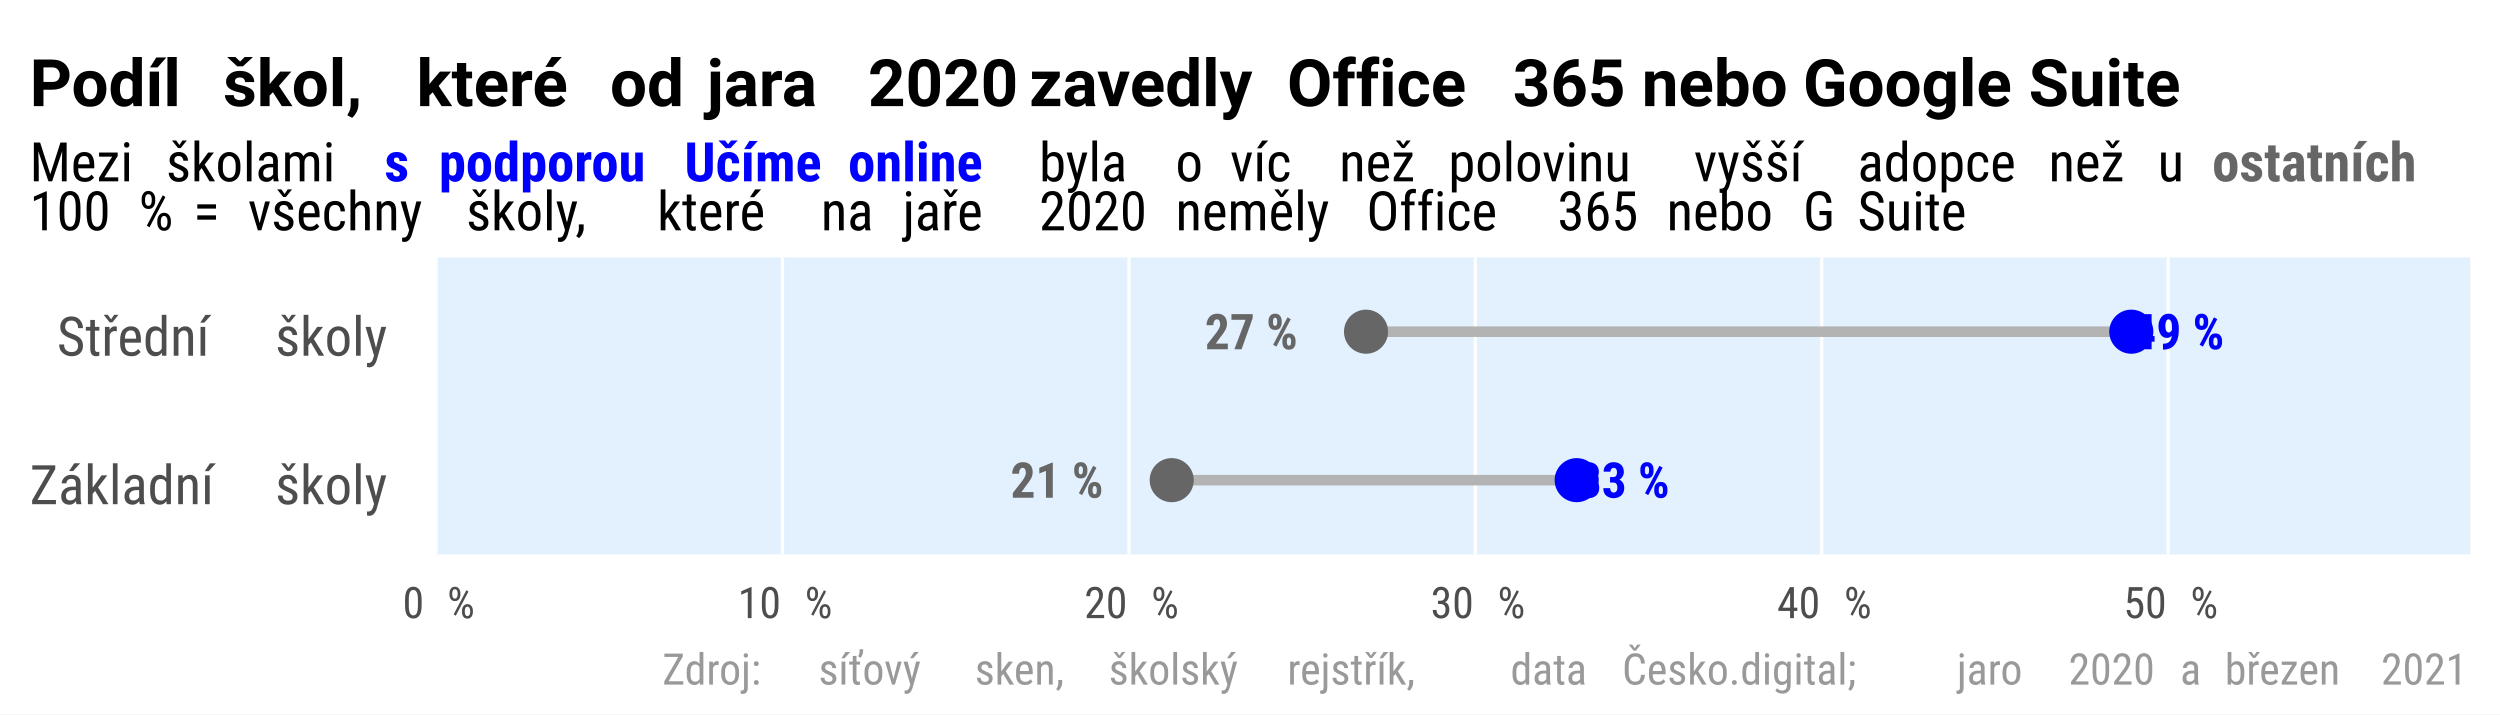
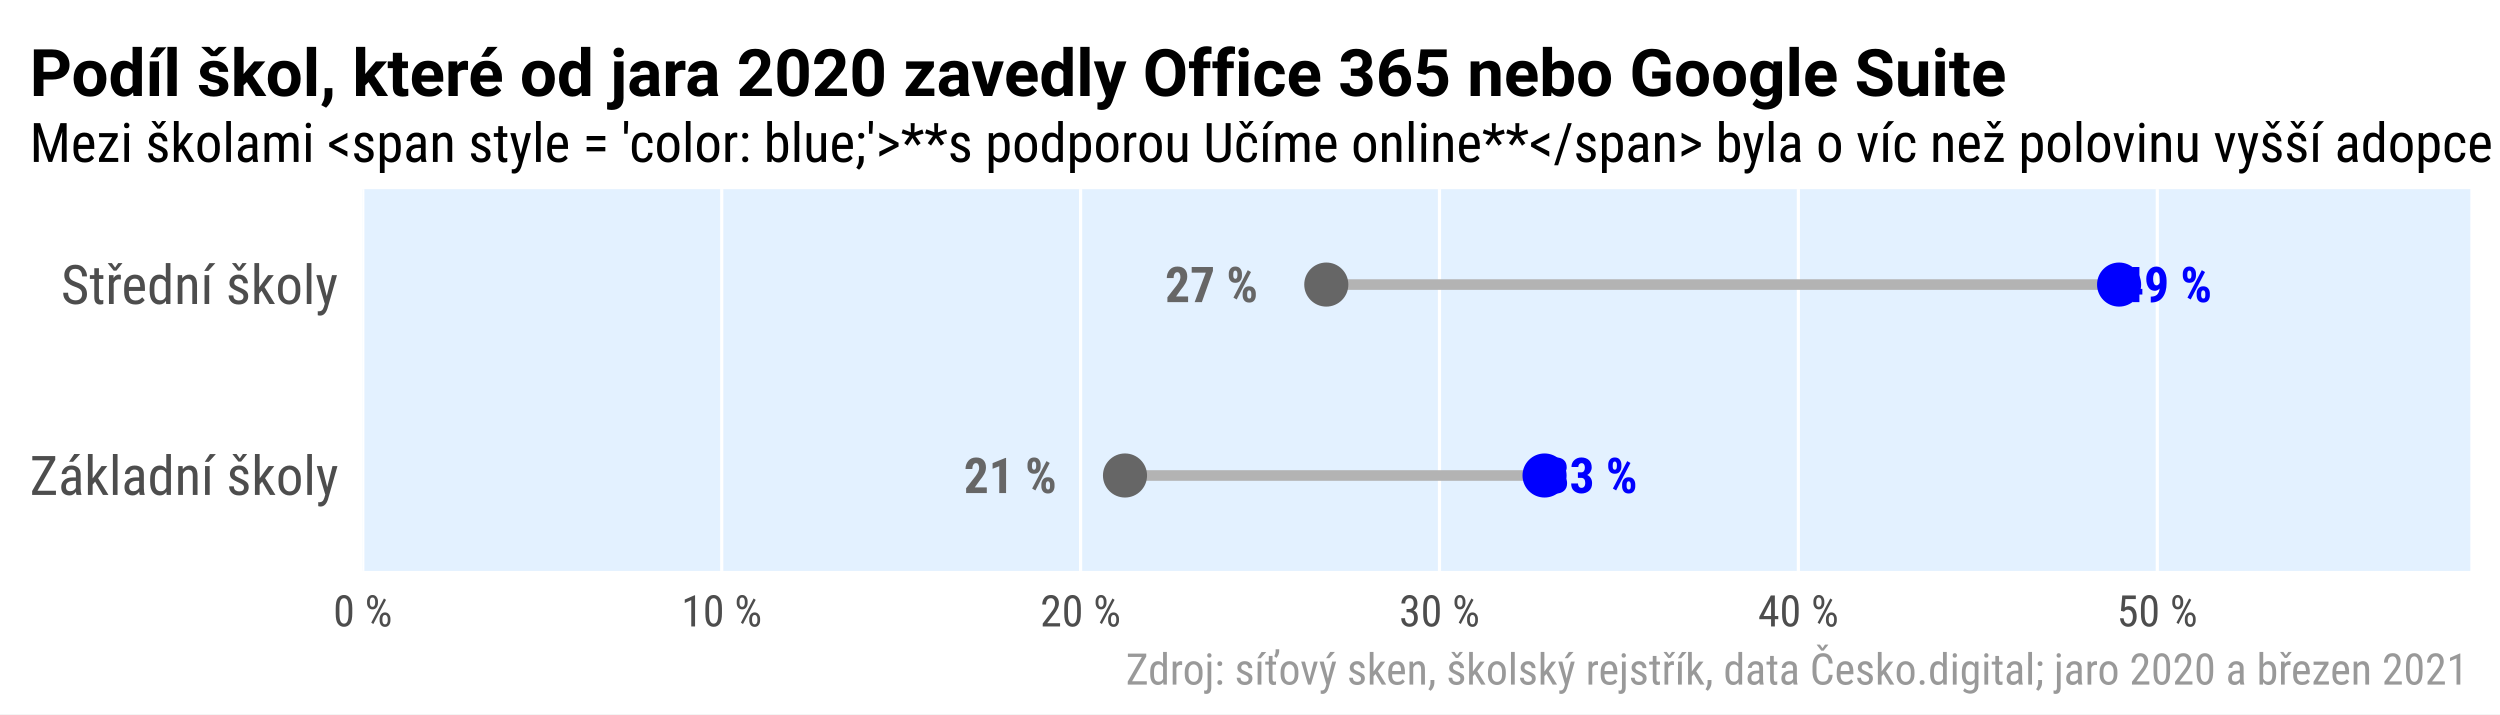
<svg xmlns="http://www.w3.org/2000/svg" viewBox="0 0 504.00 144.00">
  <defs>
    <style type="text/css">
    line, polyline, polygon, path, rect, circle {
      fill: none;
      stroke: #000000;
      stroke-linecap: round;
      stroke-linejoin: round;
      stroke-miterlimit: 10.00;
    }
  </style>
  </defs>
  <rect width="100%" height="100%" style="stroke: none; fill: #FFFFFF;" />
  <defs>
-     <clipPath id="cpODcuOTF8NDk4LjAyfDExMS43N3w1MS45MA==">
-       <rect x="87.91" y="51.90" width="410.11" height="59.87" />
+     <clipPath id="cpNzMuMTR8NDk4LjAyfDExNS4xMHwzOC4xMw==">
+       <rect x="73.14" y="38.13" width="424.88" height="76.97" />
    </clipPath>
  </defs>
-   <rect x="87.91" y="51.90" width="410.11" height="59.87" style="stroke-width: 1.07; stroke: none; fill: #E3F1FF;" clip-path="url(#cpODcuOTF8NDk4LjAyfDExMS43N3w1MS45MA==)" />
-   <polyline points="87.91,111.77 87.91,51.90 " style="stroke-width: 0.64; stroke: #FFFFFF; stroke-linecap: butt;" clip-path="url(#cpODcuOTF8NDk4LjAyfDExMS43N3w1MS45MA==)" />
-   <polyline points="157.75,111.77 157.75,51.90 " style="stroke-width: 0.64; stroke: #FFFFFF; stroke-linecap: butt;" clip-path="url(#cpODcuOTF8NDk4LjAyfDExMS43N3w1MS45MA==)" />
-   <polyline points="227.59,111.77 227.59,51.90 " style="stroke-width: 0.64; stroke: #FFFFFF; stroke-linecap: butt;" clip-path="url(#cpODcuOTF8NDk4LjAyfDExMS43N3w1MS45MA==)" />
-   <polyline points="297.42,111.77 297.42,51.90 " style="stroke-width: 0.64; stroke: #FFFFFF; stroke-linecap: butt;" clip-path="url(#cpODcuOTF8NDk4LjAyfDExMS43N3w1MS45MA==)" />
-   <polyline points="367.26,111.77 367.26,51.90 " style="stroke-width: 0.64; stroke: #FFFFFF; stroke-linecap: butt;" clip-path="url(#cpODcuOTF8NDk4LjAyfDExMS43N3w1MS45MA==)" />
-   <polyline points="437.10,111.77 437.10,51.90 " style="stroke-width: 0.64; stroke: #FFFFFF; stroke-linecap: butt;" clip-path="url(#cpODcuOTF8NDk4LjAyfDExMS43N3w1MS45MA==)" />
-   <line x1="429.67" y1="66.87" x2="275.39" y2="66.87" style="stroke-width: 2.13; stroke: #B3B3B3; stroke-linecap: butt;" clip-path="url(#cpODcuOTF8NDk4LjAyfDExMS43N3w1MS45MA==)" />
-   <line x1="317.86" y1="96.80" x2="236.22" y2="96.80" style="stroke-width: 2.13; stroke: #B3B3B3; stroke-linecap: butt;" clip-path="url(#cpODcuOTF8NDk4LjAyfDExMS43N3w1MS45MA==)" />
-   <circle cx="275.39" cy="66.87" r="4.09" style="stroke-width: 0.71; stroke: #666666; fill: #666666;" clip-path="url(#cpODcuOTF8NDk4LjAyfDExMS43N3w1MS45MA==)" />
-   <circle cx="236.22" cy="96.80" r="4.09" style="stroke-width: 0.71; stroke: #666666; fill: #666666;" clip-path="url(#cpODcuOTF8NDk4LjAyfDExMS43N3w1MS45MA==)" />
-   <circle cx="429.67" cy="66.87" r="4.09" style="stroke-width: 0.71; stroke: #0000FF; fill: #0000FF;" clip-path="url(#cpODcuOTF8NDk4LjAyfDExMS43N3w1MS45MA==)" />
-   <circle cx="317.86" cy="96.80" r="4.09" style="stroke-width: 0.71; stroke: #0000FF; fill: #0000FF;" clip-path="url(#cpODcuOTF8NDk4LjAyfDExMS43N3w1MS45MA==)" />
-   <g clip-path="url(#cpODcuOTF8NDk4LjAyfDExMS43N3w1MS45MA==)">
-     <text x="242.89" y="70.41" style="font-size: 9.96px; font-weight: bold; fill: #666666; font-family: Roboto Condensed;" textLength="32.50px" lengthAdjust="spacingAndGlyphs">   27 %   </text>
+   <rect x="73.14" y="38.13" width="424.88" height="76.97" style="stroke-width: 1.07; stroke: none; fill: #E3F1FF;" clip-path="url(#cpNzMuMTR8NDk4LjAyfDExNS4xMHwzOC4xMw==)" />
+   <polyline points="73.14,115.10 73.14,38.13 " style="stroke-width: 0.64; stroke: #FFFFFF; stroke-linecap: butt;" clip-path="url(#cpNzMuMTR8NDk4LjAyfDExNS4xMHwzOC4xMw==)" />
+   <polyline points="145.50,115.10 145.50,38.13 " style="stroke-width: 0.64; stroke: #FFFFFF; stroke-linecap: butt;" clip-path="url(#cpNzMuMTR8NDk4LjAyfDExNS4xMHwzOC4xMw==)" />
+   <polyline points="217.85,115.10 217.85,38.13 " style="stroke-width: 0.64; stroke: #FFFFFF; stroke-linecap: butt;" clip-path="url(#cpNzMuMTR8NDk4LjAyfDExNS4xMHwzOC4xMw==)" />
+   <polyline points="290.20,115.10 290.20,38.13 " style="stroke-width: 0.64; stroke: #FFFFFF; stroke-linecap: butt;" clip-path="url(#cpNzMuMTR8NDk4LjAyfDExNS4xMHwzOC4xMw==)" />
+   <polyline points="362.55,115.10 362.55,38.13 " style="stroke-width: 0.64; stroke: #FFFFFF; stroke-linecap: butt;" clip-path="url(#cpNzMuMTR8NDk4LjAyfDExNS4xMHwzOC4xMw==)" />
+   <polyline points="434.91,115.10 434.91,38.13 " style="stroke-width: 0.64; stroke: #FFFFFF; stroke-linecap: butt;" clip-path="url(#cpNzMuMTR8NDk4LjAyfDExNS4xMHwzOC4xMw==)" />
+   <line x1="427.21" y1="57.37" x2="267.38" y2="57.37" style="stroke-width: 2.13; stroke: #B3B3B3; stroke-linecap: butt;" clip-path="url(#cpNzMuMTR8NDk4LjAyfDExNS4xMHwzOC4xMw==)" />
+   <line x1="311.38" y1="95.86" x2="226.80" y2="95.86" style="stroke-width: 2.13; stroke: #B3B3B3; stroke-linecap: butt;" clip-path="url(#cpNzMuMTR8NDk4LjAyfDExNS4xMHwzOC4xMw==)" />
+   <circle cx="267.38" cy="57.37" r="4.09" style="stroke-width: 0.71; stroke: #666666; fill: #666666;" clip-path="url(#cpNzMuMTR8NDk4LjAyfDExNS4xMHwzOC4xMw==)" />
+   <circle cx="226.80" cy="95.86" r="4.09" style="stroke-width: 0.71; stroke: #666666; fill: #666666;" clip-path="url(#cpNzMuMTR8NDk4LjAyfDExNS4xMHwzOC4xMw==)" />
+   <circle cx="427.21" cy="57.37" r="4.09" style="stroke-width: 0.71; stroke: #0000FF; fill: #0000FF;" clip-path="url(#cpNzMuMTR8NDk4LjAyfDExNS4xMHwzOC4xMw==)" />
+   <circle cx="311.38" cy="95.86" r="4.09" style="stroke-width: 0.71; stroke: #0000FF; fill: #0000FF;" clip-path="url(#cpNzMuMTR8NDk4LjAyfDExNS4xMHwzOC4xMw==)" />
+   <g clip-path="url(#cpNzMuMTR8NDk4LjAyfDExNS4xMHwzOC4xMw==)">
+     <text x="234.88" y="60.91" style="font-size: 9.96px; font-weight: bold; fill: #666666; font-family: Roboto Condensed;" textLength="32.50px" lengthAdjust="spacingAndGlyphs">   27 %   </text>
  </g>
-   <g clip-path="url(#cpODcuOTF8NDk4LjAyfDExMS43N3w1MS45MA==)">
-     <text x="203.72" y="100.34" style="font-size: 9.96px; font-weight: bold; fill: #666666; font-family: Roboto Condensed;" textLength="32.50px" lengthAdjust="spacingAndGlyphs">   21 %   </text>
+   <g clip-path="url(#cpNzMuMTR8NDk4LjAyfDExNS4xMHwzOC4xMw==)">
+     <text x="194.30" y="99.40" style="font-size: 9.96px; font-weight: bold; fill: #666666; font-family: Roboto Condensed;" textLength="32.50px" lengthAdjust="spacingAndGlyphs">   21 %   </text>
  </g>
-   <g clip-path="url(#cpODcuOTF8NDk4LjAyfDExMS43N3w1MS45MA==)">
-     <text x="429.67" y="70.41" style="font-size: 9.96px; font-weight: bold; fill: #0000FF; font-family: Roboto Condensed;" textLength="32.50px" lengthAdjust="spacingAndGlyphs">   49 %   </text>
+   <g clip-path="url(#cpNzMuMTR8NDk4LjAyfDExNS4xMHwzOC4xMw==)">
+     <text x="427.21" y="60.91" style="font-size: 9.96px; font-weight: bold; fill: #0000FF; font-family: Roboto Condensed;" textLength="32.50px" lengthAdjust="spacingAndGlyphs">   49 %   </text>
  </g>
-   <g clip-path="url(#cpODcuOTF8NDk4LjAyfDExMS43N3w1MS45MA==)">
-     <text x="317.86" y="100.34" style="font-size: 9.96px; font-weight: bold; fill: #0000FF; font-family: Roboto Condensed;" textLength="32.50px" lengthAdjust="spacingAndGlyphs">   33 %   </text>
+   <g clip-path="url(#cpNzMuMTR8NDk4LjAyfDExNS4xMHwzOC4xMw==)">
+     <text x="311.38" y="99.40" style="font-size: 9.96px; font-weight: bold; fill: #0000FF; font-family: Roboto Condensed;" textLength="32.50px" lengthAdjust="spacingAndGlyphs">   33 %   </text>
  </g>
  <defs>
    <clipPath id="cpMC4wMHw1MDQuMDB8MTQ0LjAwfDAuMDA=">
      <rect x="0.00" y="0.00" width="504.00" height="144.00" />
    </clipPath>
  </defs>
  <g clip-path="url(#cpMC4wMHw1MDQuMDB8MTQ0LjAwfDAuMDA=)">
-     <text x="5.98" y="101.64" style="font-size: 11.00px; fill: #4D4D4D; font-family: Roboto Condensed;" textLength="37.12px" lengthAdjust="spacingAndGlyphs">Základní</text>
+     <text x="5.98" y="99.77" style="font-size: 11.00px; fill: #4D4D4D; font-family: Roboto Condensed;" textLength="62.23px" lengthAdjust="spacingAndGlyphs">Základní školy</text>
  </g>
  <g clip-path="url(#cpMC4wMHw1MDQuMDB8MTQ0LjAwfDAuMDA=)">
-     <text x="55.48" y="101.64" style="font-size: 11.00px; fill: #4D4D4D; font-family: Roboto Condensed;" textLength="22.59px" lengthAdjust="spacingAndGlyphs">školy</text>
+     <text x="12.29" y="61.28" style="font-size: 11.00px; fill: #4D4D4D; font-family: Roboto Condensed;" textLength="55.92px" lengthAdjust="spacingAndGlyphs">Střední školy</text>
  </g>
  <g clip-path="url(#cpMC4wMHw1MDQuMDB8MTQ0LjAwfDAuMDA=)">
-     <text x="11.48" y="71.71" style="font-size: 11.00px; fill: #4D4D4D; font-family: Roboto Condensed;" textLength="30.81px" lengthAdjust="spacingAndGlyphs">Střední</text>
+     <text x="67.18" y="126.29" style="font-size: 8.80px; fill: #4D4D4D; font-family: Roboto Condensed;" textLength="11.93px" lengthAdjust="spacingAndGlyphs">0 %</text>
  </g>
  <g clip-path="url(#cpMC4wMHw1MDQuMDB8MTQ0LjAwfDAuMDA=)">
-     <text x="55.48" y="71.71" style="font-size: 11.00px; fill: #4D4D4D; font-family: Roboto Condensed;" textLength="22.59px" lengthAdjust="spacingAndGlyphs">školy</text>
+     <text x="137.36" y="126.29" style="font-size: 8.80px; fill: #4D4D4D; font-family: Roboto Condensed;" textLength="16.27px" lengthAdjust="spacingAndGlyphs">10 %</text>
  </g>
  <g clip-path="url(#cpMC4wMHw1MDQuMDB8MTQ0LjAwfDAuMDA=)">
-     <text x="81.16" y="124.62" style="font-size: 8.80px; fill: #4D4D4D; font-family: Roboto Condensed;" textLength="4.34px" lengthAdjust="spacingAndGlyphs">0</text>
+     <text x="209.71" y="126.29" style="font-size: 8.80px; fill: #4D4D4D; font-family: Roboto Condensed;" textLength="16.27px" lengthAdjust="spacingAndGlyphs">20 %</text>
  </g>
  <g clip-path="url(#cpMC4wMHw1MDQuMDB8MTQ0LjAwfDAuMDA=)">
-     <text x="90.16" y="124.62" style="font-size: 8.80px; fill: #4D4D4D; font-family: Roboto Condensed;" textLength="5.57px" lengthAdjust="spacingAndGlyphs">%</text>
+     <text x="282.07" y="126.29" style="font-size: 8.80px; fill: #4D4D4D; font-family: Roboto Condensed;" textLength="16.27px" lengthAdjust="spacingAndGlyphs">30 %</text>
  </g>
  <g clip-path="url(#cpMC4wMHw1MDQuMDB8MTQ0LjAwfDAuMDA=)">
-     <text x="148.75" y="124.62" style="font-size: 8.80px; fill: #4D4D4D; font-family: Roboto Condensed;" textLength="8.69px" lengthAdjust="spacingAndGlyphs">10</text>
+     <text x="354.42" y="126.29" style="font-size: 8.80px; fill: #4D4D4D; font-family: Roboto Condensed;" textLength="16.27px" lengthAdjust="spacingAndGlyphs">40 %</text>
  </g>
  <g clip-path="url(#cpMC4wMHw1MDQuMDB8MTQ0LjAwfDAuMDA=)">
-     <text x="162.25" y="124.62" style="font-size: 8.80px; fill: #4D4D4D; font-family: Roboto Condensed;" textLength="5.57px" lengthAdjust="spacingAndGlyphs">%</text>
+     <text x="426.77" y="126.29" style="font-size: 8.80px; fill: #4D4D4D; font-family: Roboto Condensed;" textLength="16.27px" lengthAdjust="spacingAndGlyphs">50 %</text>
  </g>
  <g clip-path="url(#cpMC4wMHw1MDQuMDB8MTQ0LjAwfDAuMDA=)">
-     <text x="218.59" y="124.62" style="font-size: 8.80px; fill: #4D4D4D; font-family: Roboto Condensed;" textLength="8.69px" lengthAdjust="spacingAndGlyphs">20</text>
+     <text x="5.98" y="32.65" style="font-size: 11.00px; font-family: Roboto Condensed;" textLength="1101.10px" lengthAdjust="spacingAndGlyphs">Mezi školami &lt;span style =  'color: blue;'&gt;**s podporou Učíme online**&lt;/span&gt; byla o víc než polovinu vyšší adopce než u &lt;span style = 'color: #666666;'&gt;**ostatních**&lt;/span&gt;&lt;br /&gt;100 % = všechny školy, které na jaře 2020 neměly Office 365 nebo G Suite</text>
  </g>
  <g clip-path="url(#cpMC4wMHw1MDQuMDB8MTQ0LjAwfDAuMDA=)">
-     <text x="232.09" y="124.62" style="font-size: 8.80px; fill: #4D4D4D; font-family: Roboto Condensed;" textLength="5.57px" lengthAdjust="spacingAndGlyphs">%</text>
+     <text x="5.98" y="19.35" style="font-size: 13.20px; font-weight: bold; font-family: Roboto;" textLength="398.98px" lengthAdjust="spacingAndGlyphs">Podíl škol, které od jara 2020 zavedly Office 365 nebo Google Suite</text>
  </g>
  <g clip-path="url(#cpMC4wMHw1MDQuMDB8MTQ0LjAwfDAuMDA=)">
-     <text x="288.42" y="124.62" style="font-size: 8.80px; fill: #4D4D4D; font-family: Roboto Condensed;" textLength="8.69px" lengthAdjust="spacingAndGlyphs">30</text>
-   </g>
-   <g clip-path="url(#cpMC4wMHw1MDQuMDB8MTQ0LjAwfDAuMDA=)">
-     <text x="301.92" y="124.62" style="font-size: 8.80px; fill: #4D4D4D; font-family: Roboto Condensed;" textLength="5.57px" lengthAdjust="spacingAndGlyphs">%</text>
-   </g>
-   <g clip-path="url(#cpMC4wMHw1MDQuMDB8MTQ0LjAwfDAuMDA=)">
-     <text x="358.26" y="124.62" style="font-size: 8.80px; fill: #4D4D4D; font-family: Roboto Condensed;" textLength="8.69px" lengthAdjust="spacingAndGlyphs">40</text>
-   </g>
-   <g clip-path="url(#cpMC4wMHw1MDQuMDB8MTQ0LjAwfDAuMDA=)">
-     <text x="371.76" y="124.62" style="font-size: 8.80px; fill: #4D4D4D; font-family: Roboto Condensed;" textLength="5.57px" lengthAdjust="spacingAndGlyphs">%</text>
-   </g>
-   <g clip-path="url(#cpMC4wMHw1MDQuMDB8MTQ0LjAwfDAuMDA=)">
-     <text x="428.10" y="124.62" style="font-size: 8.80px; fill: #4D4D4D; font-family: Roboto Condensed;" textLength="8.69px" lengthAdjust="spacingAndGlyphs">50</text>
-   </g>
-   <g clip-path="url(#cpMC4wMHw1MDQuMDB8MTQ0LjAwfDAuMDA=)">
-     <text x="441.60" y="124.62" style="font-size: 8.80px; fill: #4D4D4D; font-family: Roboto Condensed;" textLength="5.57px" lengthAdjust="spacingAndGlyphs">%</text>
-   </g>
-   <g clip-path="url(#cpMC4wMHw1MDQuMDB8MTQ0LjAwfDAuMDA=)">
-     <text x="5.98" y="36.56" style="font-size: 11.00px; font-family: Roboto Condensed;" textLength="20.81px" lengthAdjust="spacingAndGlyphs">Mezi</text>
-   </g>
-   <g clip-path="url(#cpMC4wMHw1MDQuMDB8MTQ0LjAwfDAuMDA=)">
-     <text x="33.48" y="36.56" style="font-size: 11.00px; font-family: Roboto Condensed;" textLength="34.07px" lengthAdjust="spacingAndGlyphs">školami</text>
-   </g>
-   <g clip-path="url(#cpMC4wMHw1MDQuMDB8MTQ0LjAwfDAuMDA=)">
-     <text x="77.48" y="36.56" style="font-size: 11.00px; font-weight: bold; fill: #0000FF; font-family: Roboto Condensed;" textLength="5.00px" lengthAdjust="spacingAndGlyphs">s</text>
-   </g>
-   <g clip-path="url(#cpMC4wMHw1MDQuMDB8MTQ0LjAwfDAuMDA=)">
-     <text x="88.48" y="36.56" style="font-size: 11.00px; font-weight: bold; fill: #0000FF; font-family: Roboto Condensed;" textLength="41.82px" lengthAdjust="spacingAndGlyphs">podporou</text>
-   </g>
-   <g clip-path="url(#cpMC4wMHw1MDQuMDB8MTQ0LjAwfDAuMDA=)">
-     <text x="137.98" y="36.56" style="font-size: 11.00px; font-weight: bold; fill: #0000FF; font-family: Roboto Condensed;" textLength="27.65px" lengthAdjust="spacingAndGlyphs">Učíme</text>
-   </g>
-   <g clip-path="url(#cpMC4wMHw1MDQuMDB8MTQ0LjAwfDAuMDA=)">
-     <text x="170.98" y="36.56" style="font-size: 11.00px; font-weight: bold; fill: #0000FF; font-family: Roboto Condensed;" textLength="27.11px" lengthAdjust="spacingAndGlyphs">online</text>
-   </g>
-   <g clip-path="url(#cpMC4wMHw1MDQuMDB8MTQ0LjAwfDAuMDA=)">
-     <text x="209.48" y="36.56" style="font-size: 11.00px; font-family: Roboto Condensed;" textLength="17.79px" lengthAdjust="spacingAndGlyphs">byla</text>
-   </g>
-   <g clip-path="url(#cpMC4wMHw1MDQuMDB8MTQ0LjAwfDAuMDA=)">
-     <text x="236.98" y="36.56" style="font-size: 11.00px; font-family: Roboto Condensed;" textLength="5.52px" lengthAdjust="spacingAndGlyphs">o</text>
-   </g>
-   <g clip-path="url(#cpMC4wMHw1MDQuMDB8MTQ0LjAwfDAuMDA=)">
-     <text x="247.98" y="36.56" style="font-size: 11.00px; font-family: Roboto Condensed;" textLength="12.37px" lengthAdjust="spacingAndGlyphs">víc</text>
-   </g>
-   <g clip-path="url(#cpMC4wMHw1MDQuMDB8MTQ0LjAwfDAuMDA=)">
-     <text x="269.98" y="36.56" style="font-size: 11.00px; font-family: Roboto Condensed;" textLength="15.30px" lengthAdjust="spacingAndGlyphs">než</text>
-   </g>
-   <g clip-path="url(#cpMC4wMHw1MDQuMDB8MTQ0LjAwfDAuMDA=)">
-     <text x="291.98" y="36.56" style="font-size: 11.00px; font-family: Roboto Condensed;" textLength="36.85px" lengthAdjust="spacingAndGlyphs">polovinu</text>
-   </g>
-   <g clip-path="url(#cpMC4wMHw1MDQuMDB8MTQ0LjAwfDAuMDA=)">
-     <text x="341.48" y="36.56" style="font-size: 11.00px; font-family: Roboto Condensed;" textLength="21.89px" lengthAdjust="spacingAndGlyphs">vyšší</text>
-   </g>
-   <g clip-path="url(#cpMC4wMHw1MDQuMDB8MTQ0LjAwfDAuMDA=)">
-     <text x="374.48" y="36.56" style="font-size: 11.00px; font-family: Roboto Condensed;" textLength="31.90px" lengthAdjust="spacingAndGlyphs">adopce</text>
-   </g>
-   <g clip-path="url(#cpMC4wMHw1MDQuMDB8MTQ0LjAwfDAuMDA=)">
-     <text x="412.98" y="36.56" style="font-size: 11.00px; font-family: Roboto Condensed;" textLength="15.30px" lengthAdjust="spacingAndGlyphs">než</text>
-   </g>
-   <g clip-path="url(#cpMC4wMHw1MDQuMDB8MTQ0LjAwfDAuMDA=)">
-     <text x="434.98" y="36.56" style="font-size: 11.00px; font-family: Roboto Condensed;" textLength="5.32px" lengthAdjust="spacingAndGlyphs">u</text>
-   </g>
-   <g clip-path="url(#cpMC4wMHw1MDQuMDB8MTQ0LjAwfDAuMDA=)">
-     <text x="445.98" y="36.56" style="font-size: 11.00px; font-weight: bold; fill: #666666; font-family: Roboto Condensed;" textLength="41.17px" lengthAdjust="spacingAndGlyphs">ostatních</text>
-   </g>
-   <g clip-path="url(#cpMC4wMHw1MDQuMDB8MTQ0LjAwfDAuMDA=)">
-     <text x="5.98" y="46.43" style="font-size: 11.00px; font-family: Roboto Condensed;" textLength="16.29px" lengthAdjust="spacingAndGlyphs">100</text>
-   </g>
-   <g clip-path="url(#cpMC4wMHw1MDQuMDB8MTQ0LjAwfDAuMDA=)">
-     <text x="27.98" y="46.43" style="font-size: 11.00px; font-family: Roboto Condensed;" textLength="6.96px" lengthAdjust="spacingAndGlyphs">%</text>
-   </g>
-   <g clip-path="url(#cpMC4wMHw1MDQuMDB8MTQ0LjAwfDAuMDA=)">
-     <text x="38.98" y="46.43" style="font-size: 11.00px; font-family: Roboto Condensed;" textLength="5.27px" lengthAdjust="spacingAndGlyphs">=</text>
-   </g>
-   <g clip-path="url(#cpMC4wMHw1MDQuMDB8MTQ0LjAwfDAuMDA=)">
-     <text x="49.98" y="46.43" style="font-size: 11.00px; font-family: Roboto Condensed;" textLength="35.16px" lengthAdjust="spacingAndGlyphs">všechny</text>
-   </g>
-   <g clip-path="url(#cpMC4wMHw1MDQuMDB8MTQ0LjAwfDAuMDA=)">
-     <text x="93.98" y="46.43" style="font-size: 11.00px; font-family: Roboto Condensed;" textLength="24.75px" lengthAdjust="spacingAndGlyphs">školy,</text>
-   </g>
-   <g clip-path="url(#cpMC4wMHw1MDQuMDB8MTQ0LjAwfDAuMDA=)">
-     <text x="132.48" y="46.43" style="font-size: 11.00px; font-family: Roboto Condensed;" textLength="21.85px" lengthAdjust="spacingAndGlyphs">které</text>
-   </g>
-   <g clip-path="url(#cpMC4wMHw1MDQuMDB8MTQ0LjAwfDAuMDA=)">
-     <text x="165.48" y="46.43" style="font-size: 11.00px; font-family: Roboto Condensed;" textLength="10.59px" lengthAdjust="spacingAndGlyphs">na</text>
-   </g>
-   <g clip-path="url(#cpMC4wMHw1MDQuMDB8MTQ0LjAwfDAuMDA=)">
-     <text x="181.98" y="46.43" style="font-size: 11.00px; font-family: Roboto Condensed;" textLength="16.23px" lengthAdjust="spacingAndGlyphs">jaře</text>
-   </g>
-   <g clip-path="url(#cpMC4wMHw1MDQuMDB8MTQ0LjAwfDAuMDA=)">
-     <text x="209.48" y="46.43" style="font-size: 11.00px; font-family: Roboto Condensed;" textLength="21.72px" lengthAdjust="spacingAndGlyphs">2020</text>
-   </g>
-   <g clip-path="url(#cpMC4wMHw1MDQuMDB8MTQ0LjAwfDAuMDA=)">
-     <text x="236.98" y="46.43" style="font-size: 11.00px; font-family: Roboto Condensed;" textLength="31.00px" lengthAdjust="spacingAndGlyphs">neměly</text>
-   </g>
-   <g clip-path="url(#cpMC4wMHw1MDQuMDB8MTQ0LjAwfDAuMDA=)">
-     <text x="275.48" y="46.43" style="font-size: 11.00px; font-family: Roboto Condensed;" textLength="26.32px" lengthAdjust="spacingAndGlyphs">Office</text>
-   </g>
-   <g clip-path="url(#cpMC4wMHw1MDQuMDB8MTQ0LjAwfDAuMDA=)">
-     <text x="313.98" y="46.43" style="font-size: 11.00px; font-family: Roboto Condensed;" textLength="16.29px" lengthAdjust="spacingAndGlyphs">365</text>
-   </g>
-   <g clip-path="url(#cpMC4wMHw1MDQuMDB8MTQ0LjAwfDAuMDA=)">
-     <text x="335.98" y="46.43" style="font-size: 11.00px; font-family: Roboto Condensed;" textLength="21.42px" lengthAdjust="spacingAndGlyphs">nebo</text>
-   </g>
-   <g clip-path="url(#cpMC4wMHw1MDQuMDB8MTQ0LjAwfDAuMDA=)">
-     <text x="363.48" y="46.43" style="font-size: 11.00px; font-family: Roboto Condensed;" textLength="6.50px" lengthAdjust="spacingAndGlyphs">G</text>
-   </g>
-   <g clip-path="url(#cpMC4wMHw1MDQuMDB8MTQ0LjAwfDAuMDA=)">
-     <text x="374.48" y="46.43" style="font-size: 11.00px; font-family: Roboto Condensed;" textLength="21.94px" lengthAdjust="spacingAndGlyphs">Suite</text>
-   </g>
-   <g clip-path="url(#cpMC4wMHw1MDQuMDB8MTQ0LjAwfDAuMDA=)">
-     <text x="5.98" y="21.40" style="font-size: 13.20px; font-weight: bold; font-family: Roboto;" textLength="30.53px" lengthAdjust="spacingAndGlyphs">Podíl</text>
-   </g>
-   <g clip-path="url(#cpMC4wMHw1MDQuMDB8MTQ0LjAwfDAuMDA=)">
-     <text x="44.98" y="21.40" style="font-size: 13.20px; font-weight: bold; font-family: Roboto;" textLength="28.02px" lengthAdjust="spacingAndGlyphs">škol,</text>
-   </g>
-   <g clip-path="url(#cpMC4wMHw1MDQuMDB8MTQ0LjAwfDAuMDA=)">
-     <text x="83.98" y="21.40" style="font-size: 13.20px; font-weight: bold; font-family: Roboto;" textLength="30.60px" lengthAdjust="spacingAndGlyphs">které</text>
-   </g>
-   <g clip-path="url(#cpMC4wMHw1MDQuMDB8MTQ0LjAwfDAuMDA=)">
-     <text x="122.98" y="21.40" style="font-size: 13.20px; font-weight: bold; font-family: Roboto;" textLength="14.90px" lengthAdjust="spacingAndGlyphs">od</text>
-   </g>
-   <g clip-path="url(#cpMC4wMHw1MDQuMDB8MTQ0LjAwfDAuMDA=)">
-     <text x="142.48" y="21.40" style="font-size: 13.20px; font-weight: bold; font-family: Roboto;" textLength="22.40px" lengthAdjust="spacingAndGlyphs">jara</text>
-   </g>
-   <g clip-path="url(#cpMC4wMHw1MDQuMDB8MTQ0LjAwfDAuMDA=)">
-     <text x="174.98" y="21.40" style="font-size: 13.20px; font-weight: bold; font-family: Roboto;" textLength="30.29px" lengthAdjust="spacingAndGlyphs">2020</text>
-   </g>
-   <g clip-path="url(#cpMC4wMHw1MDQuMDB8MTQ0LjAwfDAuMDA=)">
-     <text x="207.48" y="21.40" style="font-size: 13.20px; font-weight: bold; font-family: Roboto;" textLength="45.16px" lengthAdjust="spacingAndGlyphs">zavedly</text>
-   </g>
-   <g clip-path="url(#cpMC4wMHw1MDQuMDB8MTQ0LjAwfDAuMDA=)">
-     <text x="259.48" y="21.40" style="font-size: 13.20px; font-weight: bold; font-family: Roboto;" textLength="36.09px" lengthAdjust="spacingAndGlyphs">Office</text>
-   </g>
-   <g clip-path="url(#cpMC4wMHw1MDQuMDB8MTQ0LjAwfDAuMDA=)">
-     <text x="304.98" y="21.40" style="font-size: 13.20px; font-weight: bold; font-family: Roboto;" textLength="22.72px" lengthAdjust="spacingAndGlyphs">365</text>
-   </g>
-   <g clip-path="url(#cpMC4wMHw1MDQuMDB8MTQ0LjAwfDAuMDA=)">
-     <text x="330.98" y="21.40" style="font-size: 13.20px; font-weight: bold; font-family: Roboto;" textLength="29.42px" lengthAdjust="spacingAndGlyphs">nebo</text>
-   </g>
-   <g clip-path="url(#cpMC4wMHw1MDQuMDB8MTQ0LjAwfDAuMDA=)">
-     <text x="363.48" y="21.40" style="font-size: 13.20px; font-weight: bold; font-family: Roboto;" textLength="42.09px" lengthAdjust="spacingAndGlyphs">Google</text>
-   </g>
-   <g clip-path="url(#cpMC4wMHw1MDQuMDB8MTQ0LjAwfDAuMDA=)">
-     <text x="408.98" y="21.40" style="font-size: 13.20px; font-weight: bold; font-family: Roboto;" textLength="30.60px" lengthAdjust="spacingAndGlyphs">Suite</text>
-   </g>
-   <g clip-path="url(#cpMC4wMHw1MDQuMDB8MTQ0LjAwfDAuMDA=)">
-     <text x="133.52" y="138.02" style="font-size: 8.80px; fill: #999999; font-family: Roboto Condensed;" textLength="20.08px" lengthAdjust="spacingAndGlyphs">Zdroj:</text>
-   </g>
-   <g clip-path="url(#cpMC4wMHw1MDQuMDB8MTQ0LjAwfDAuMDA=)">
-     <text x="165.02" y="138.02" style="font-size: 8.80px; fill: #999999; font-family: Roboto Condensed;" textLength="20.69px" lengthAdjust="spacingAndGlyphs">síťový</text>
-   </g>
-   <g clip-path="url(#cpMC4wMHw1MDQuMDB8MTQ0LjAwfDAuMDA=)">
-     <text x="196.52" y="138.02" style="font-size: 8.80px; fill: #999999; font-family: Roboto Condensed;" textLength="18.08px" lengthAdjust="spacingAndGlyphs">sken,</text>
-   </g>
-   <g clip-path="url(#cpMC4wMHw1MDQuMDB8MTQ0LjAwfDAuMDA=)">
-     <text x="223.52" y="138.02" style="font-size: 8.80px; fill: #999999; font-family: Roboto Condensed;" textLength="26.05px" lengthAdjust="spacingAndGlyphs">školský</text>
-   </g>
-   <g clip-path="url(#cpMC4wMHw1MDQuMDB8MTQ0LjAwfDAuMDA=)">
-     <text x="259.52" y="138.02" style="font-size: 8.80px; fill: #999999; font-family: Roboto Condensed;" textLength="25.81px" lengthAdjust="spacingAndGlyphs">rejstřík,</text>
-   </g>
-   <g clip-path="url(#cpMC4wMHw1MDQuMDB8MTQ0LjAwfDAuMDA=)">
-     <text x="304.52" y="138.02" style="font-size: 8.80px; fill: #999999; font-family: Roboto Condensed;" textLength="15.40px" lengthAdjust="spacingAndGlyphs">data</text>
-   </g>
-   <g clip-path="url(#cpMC4wMHw1MDQuMDB8MTQ0LjAwfDAuMDA=)">
-     <text x="327.02" y="138.02" style="font-size: 8.80px; fill: #999999; font-family: Roboto Condensed;" textLength="47.16px" lengthAdjust="spacingAndGlyphs">Česko.digital;</text>
-   </g>
-   <g clip-path="url(#cpMC4wMHw1MDQuMDB8MTQ0LjAwfDAuMDA=)">
-     <text x="394.52" y="138.02" style="font-size: 8.80px; fill: #999999; font-family: Roboto Condensed;" textLength="13.28px" lengthAdjust="spacingAndGlyphs">jaro</text>
-   </g>
-   <g clip-path="url(#cpMC4wMHw1MDQuMDB8MTQ0LjAwfDAuMDA=)">
-     <text x="417.02" y="138.02" style="font-size: 8.80px; fill: #999999; font-family: Roboto Condensed;" textLength="17.38px" lengthAdjust="spacingAndGlyphs">2020</text>
-   </g>
-   <g clip-path="url(#cpMC4wMHw1MDQuMDB8MTQ0LjAwfDAuMDA=)">
-     <text x="439.52" y="138.02" style="font-size: 8.80px; fill: #999999; font-family: Roboto Condensed;" textLength="4.22px" lengthAdjust="spacingAndGlyphs">a</text>
-   </g>
-   <g clip-path="url(#cpMC4wMHw1MDQuMDB8MTQ0LjAwfDAuMDA=)">
-     <text x="448.52" y="138.02" style="font-size: 8.80px; fill: #999999; font-family: Roboto Condensed;" textLength="23.38px" lengthAdjust="spacingAndGlyphs">březen</text>
-   </g>
-   <g clip-path="url(#cpMC4wMHw1MDQuMDB8MTQ0LjAwfDAuMDA=)">
-     <text x="480.02" y="138.02" style="font-size: 8.80px; fill: #999999; font-family: Roboto Condensed;" textLength="17.38px" lengthAdjust="spacingAndGlyphs">2021</text>
+     <text x="226.96" y="138.02" style="font-size: 8.80px; fill: #999999; font-family: Roboto Condensed;" textLength="271.06px" lengthAdjust="spacingAndGlyphs">Zdroj: síťový sken, školský rejstřík, data Česko.digital; jaro 2020 a březen 2021</text>
  </g>
</svg>
